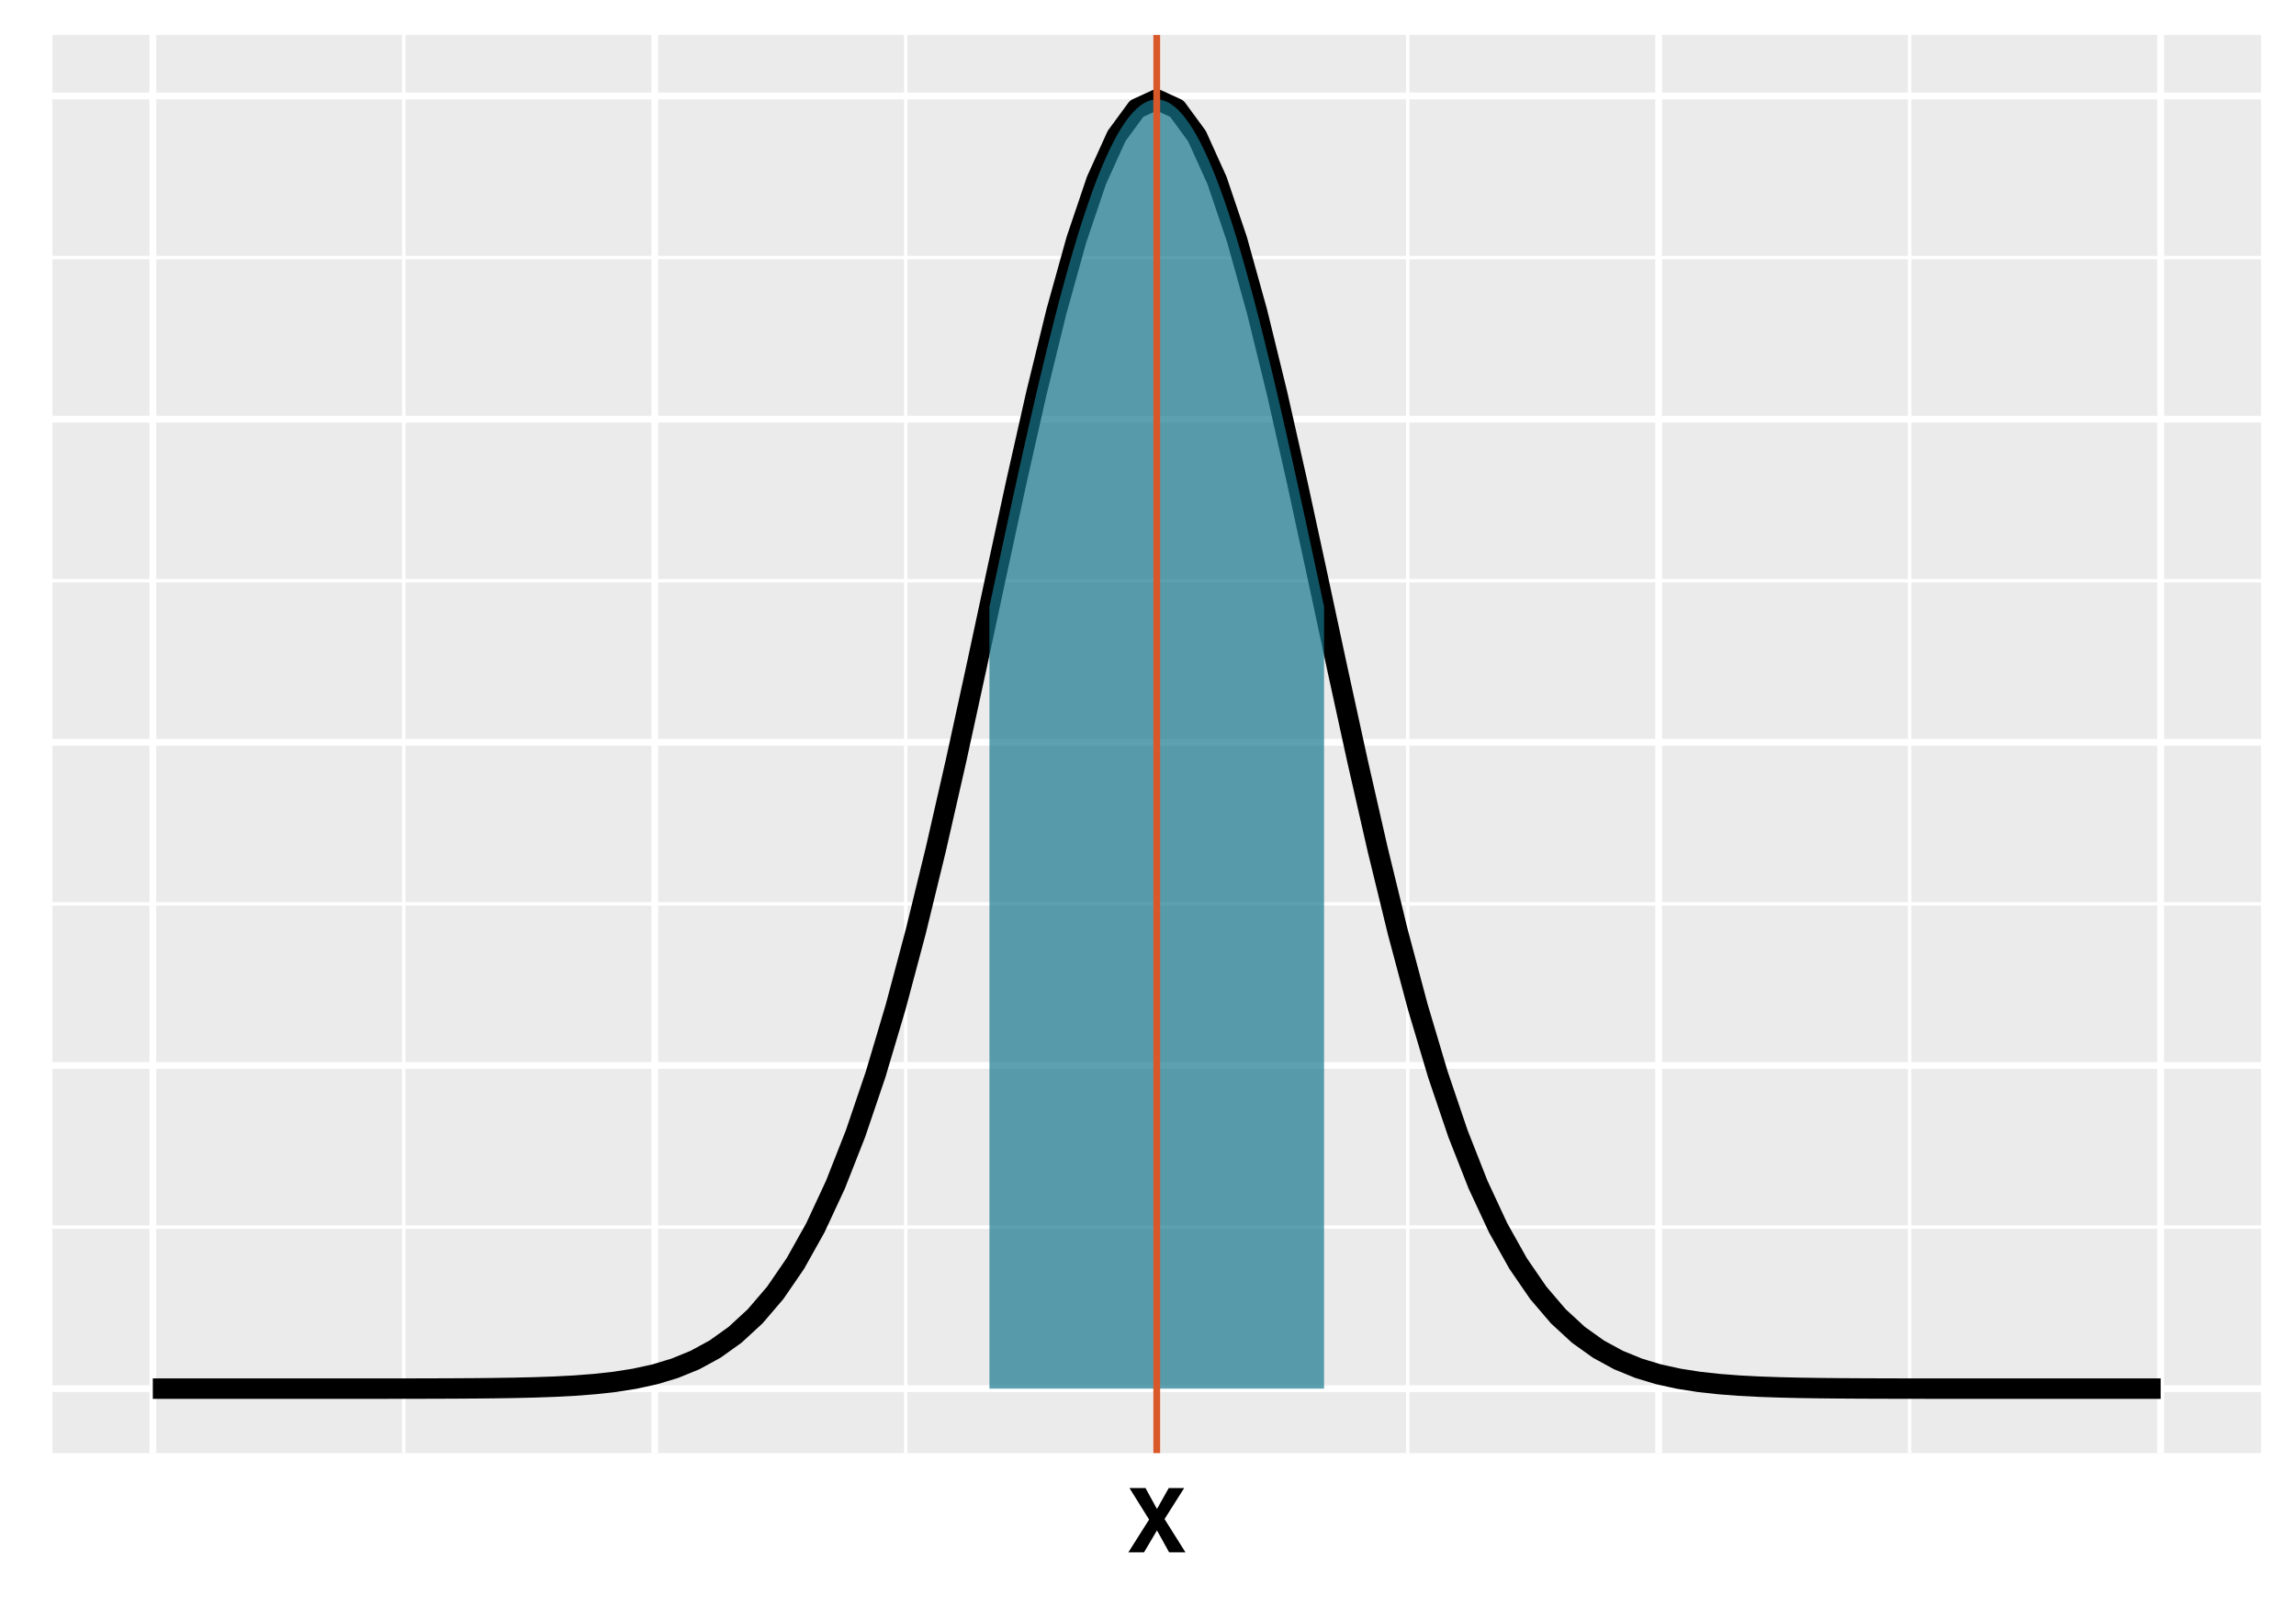
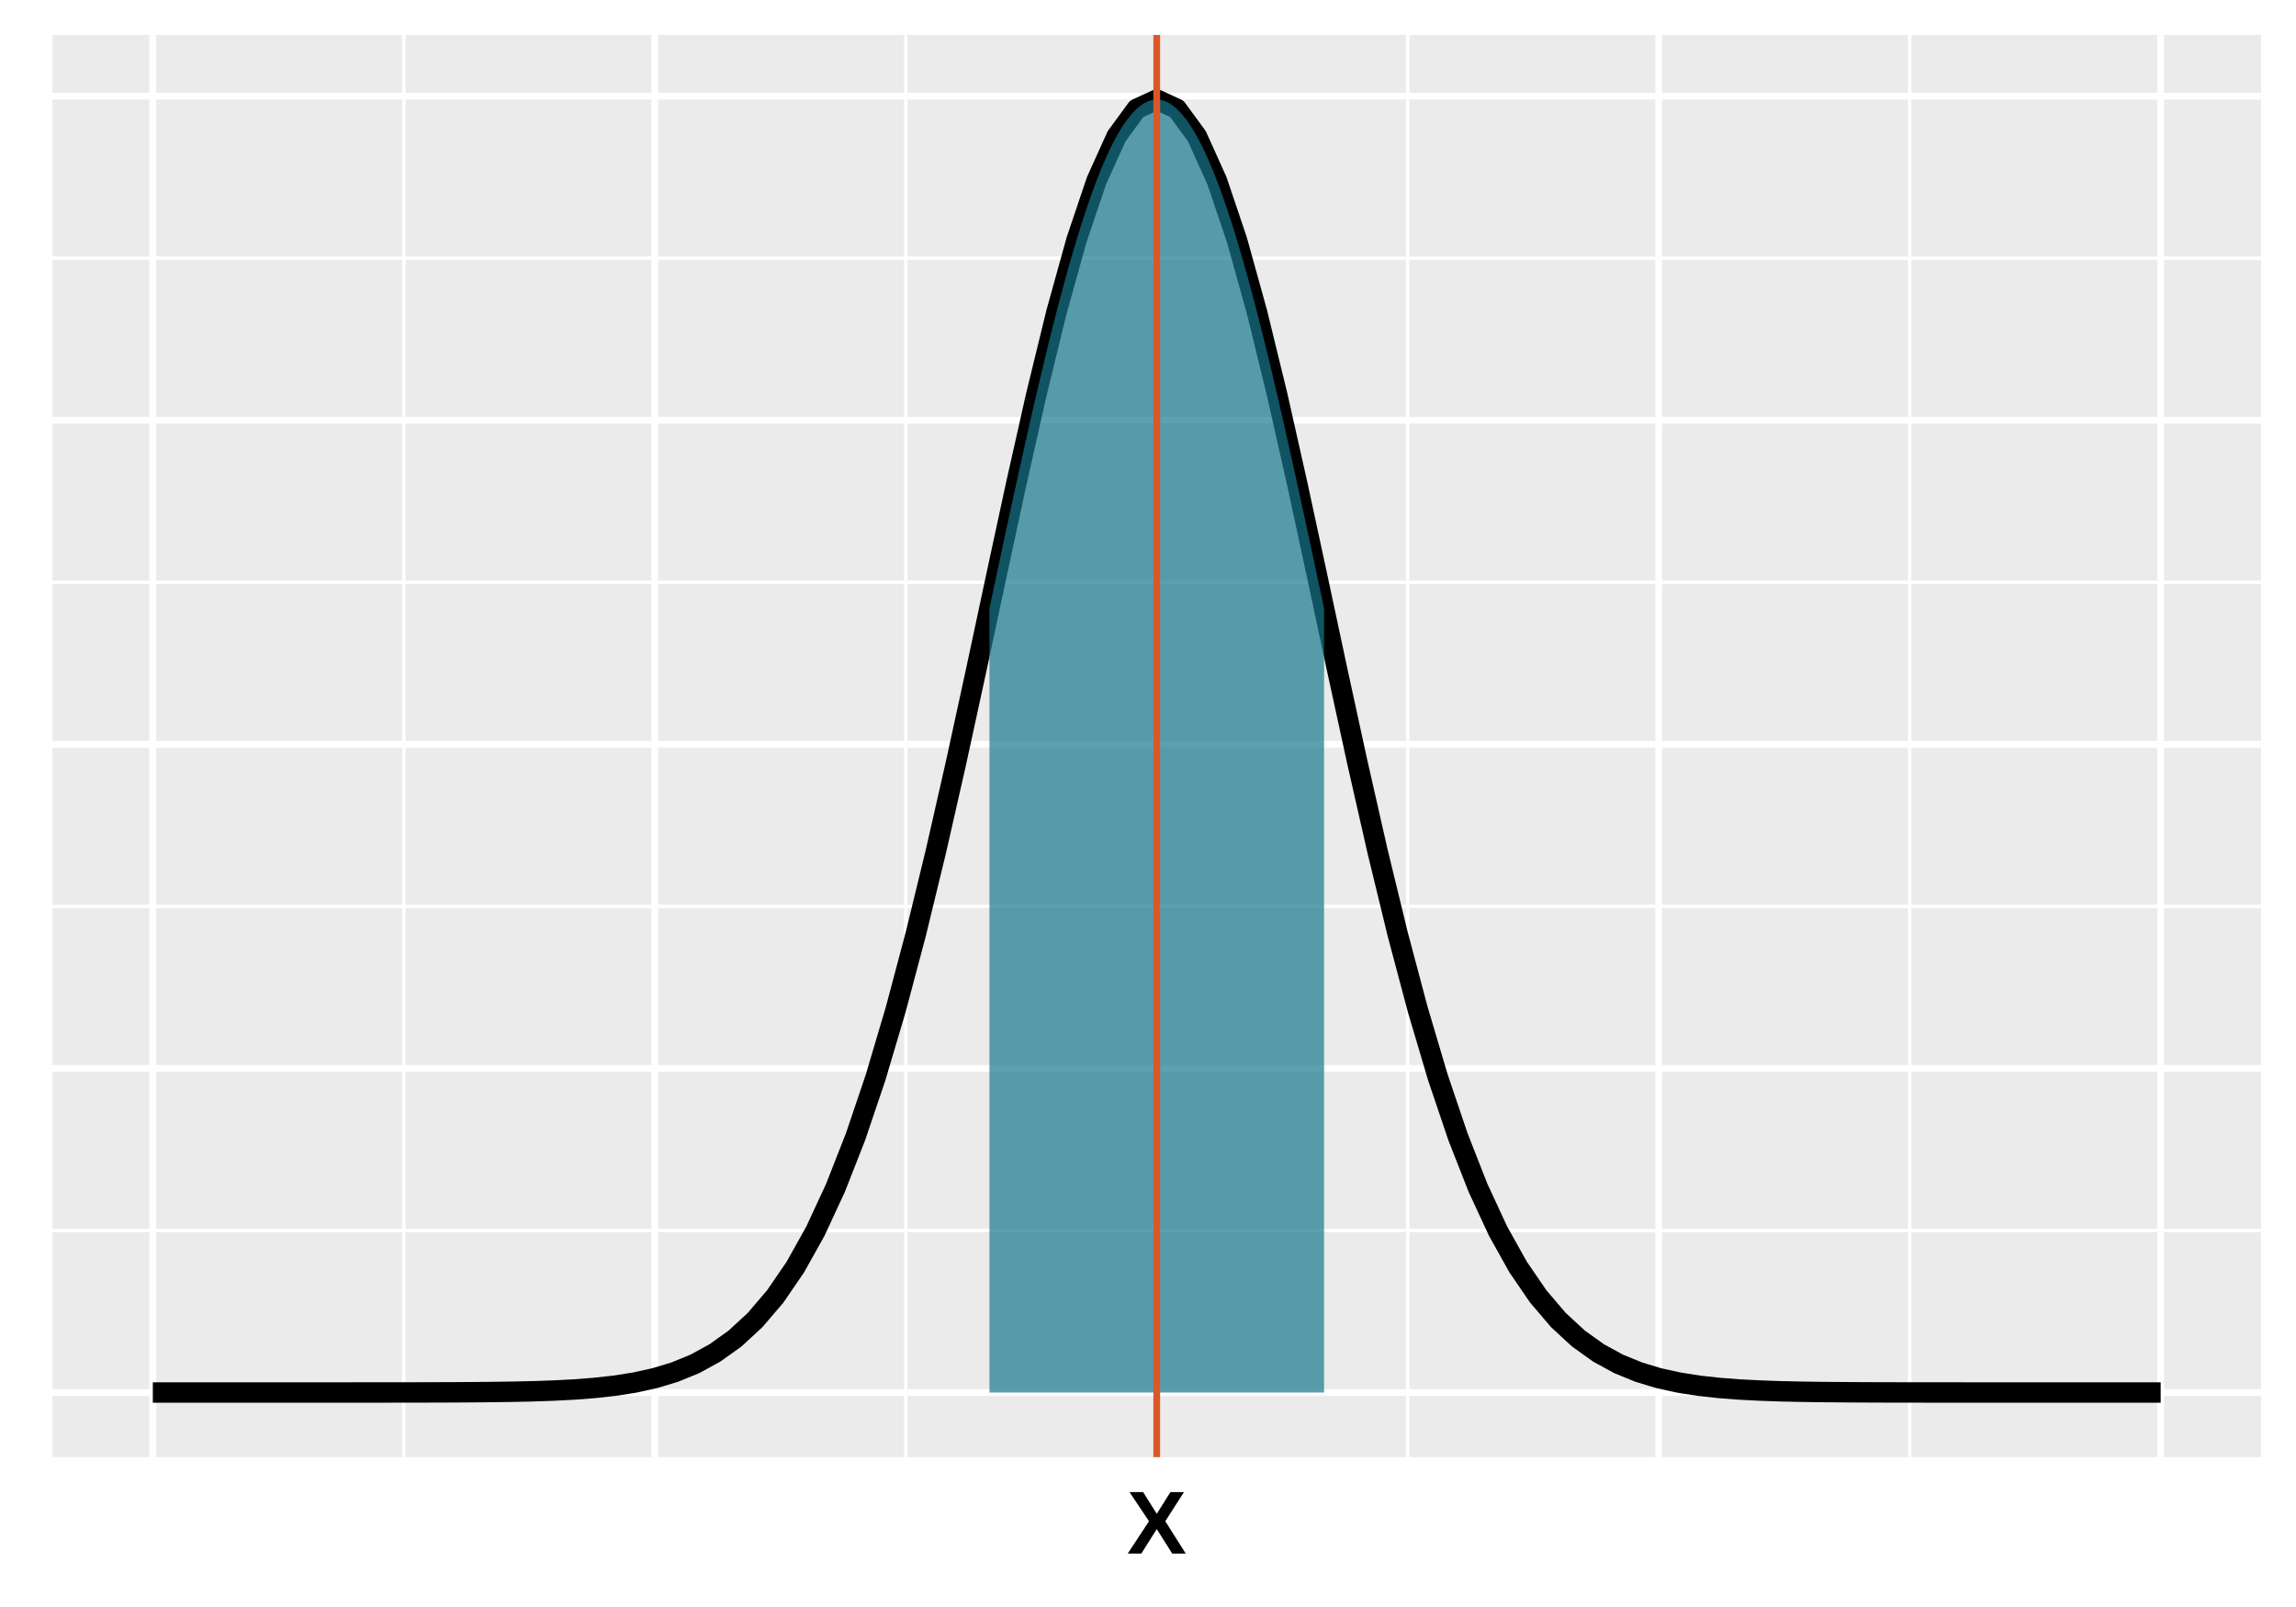
- <svg xmlns="http://www.w3.org/2000/svg" xmlns:xlink="http://www.w3.org/1999/xlink" width="360pt" height="252pt" viewBox="0 0 360 252" version="1.1">
+ <svg xmlns="http://www.w3.org/2000/svg" width="360pt" height="252pt" viewBox="0 0 360 252" version="1.1">
  <defs>
-     <g>
-       <symbol overflow="visible" id="glyph0-0">
-         <path style="stroke:none;" d="M 1.047 0 L 1.047 -10.078 L 9.172 -10.078 L 9.172 0 Z M 7.906 -1.266 L 7.906 -8.812 L 2.312 -8.812 L 2.312 -1.266 Z M 7.906 -1.266 " />
-       </symbol>
-       <symbol overflow="visible" id="glyph0-1">
-         <path style="stroke:none;" d="M 2.672 0 L 0.219 0 L 3.469 -5.141 L 0.391 -10.078 L 2.906 -10.078 L 4.703 -6.797 L 6.547 -10.078 L 8.969 -10.078 L 5.891 -5.219 L 9.172 0 L 6.609 0 L 4.703 -3.438 Z M 2.672 0 " />
-       </symbol>
-     </g>
    <clipPath id="clip1">
-       <path d="M 8.219 5.48 L 354.52 5.48 L 354.52 227.871 L 8.219 227.871 Z M 8.219 5.48 " />
+       <path d="M 8.219 5.48 L 354.52 5.48 L 354.52 228.504 L 8.219 228.504 Z M 8.219 5.48 " />
    </clipPath>
    <clipPath id="clip2">
-       <path d="M 8.219 192 L 354.52 192 L 354.52 193 L 8.219 193 Z M 8.219 192 " />
+       <path d="M 8.219 192 L 354.52 192 L 354.52 194 L 8.219 194 Z M 8.219 192 " />
    </clipPath>
    <clipPath id="clip3">
      <path d="M 8.219 141 L 354.52 141 L 354.52 143 L 8.219 143 Z M 8.219 141 " />
    </clipPath>
    <clipPath id="clip4">
-       <path d="M 8.219 90 L 354.52 90 L 354.52 92 L 8.219 92 Z M 8.219 90 " />
+       <path d="M 8.219 91 L 354.52 91 L 354.52 92 L 8.219 92 Z M 8.219 91 " />
    </clipPath>
    <clipPath id="clip5">
      <path d="M 8.219 40 L 354.52 40 L 354.52 41 L 8.219 41 Z M 8.219 40 " />
    </clipPath>
    <clipPath id="clip6">
-       <path d="M 63 5.48 L 64 5.48 L 64 227.871 L 63 227.871 Z M 63 5.48 " />
+       <path d="M 63 5.48 L 64 5.48 L 64 228.504 L 63 228.504 Z M 63 5.48 " />
    </clipPath>
    <clipPath id="clip7">
-       <path d="M 141 5.48 L 143 5.48 L 143 227.871 L 141 227.871 Z M 141 5.48 " />
+       <path d="M 141 5.48 L 143 5.48 L 143 228.504 L 141 228.504 Z M 141 5.48 " />
    </clipPath>
    <clipPath id="clip8">
-       <path d="M 220 5.48 L 221 5.48 L 221 227.871 L 220 227.871 Z M 220 5.48 " />
+       <path d="M 220 5.48 L 221 5.48 L 221 228.504 L 220 228.504 Z M 220 5.48 " />
    </clipPath>
    <clipPath id="clip9">
-       <path d="M 299 5.48 L 300 5.48 L 300 227.871 L 299 227.871 Z M 299 5.48 " />
+       <path d="M 299 5.48 L 300 5.48 L 300 228.504 L 299 228.504 Z M 299 5.48 " />
    </clipPath>
    <clipPath id="clip10">
      <path d="M 8.219 217 L 354.52 217 L 354.52 219 L 8.219 219 Z M 8.219 217 " />
    </clipPath>
    <clipPath id="clip11">
-       <path d="M 8.219 166 L 354.52 166 L 354.52 168 L 8.219 168 Z M 8.219 166 " />
+       <path d="M 8.219 167 L 354.52 167 L 354.52 169 L 8.219 169 Z M 8.219 167 " />
    </clipPath>
    <clipPath id="clip12">
-       <path d="M 8.219 115 L 354.52 115 L 354.52 117 L 8.219 117 Z M 8.219 115 " />
+       <path d="M 8.219 116 L 354.52 116 L 354.52 118 L 8.219 118 Z M 8.219 116 " />
    </clipPath>
    <clipPath id="clip13">
      <path d="M 8.219 65 L 354.52 65 L 354.52 67 L 8.219 67 Z M 8.219 65 " />
    </clipPath>
    <clipPath id="clip14">
      <path d="M 8.219 14 L 354.52 14 L 354.52 16 L 8.219 16 Z M 8.219 14 " />
    </clipPath>
    <clipPath id="clip15">
-       <path d="M 23 5.48 L 25 5.48 L 25 227.871 L 23 227.871 Z M 23 5.48 " />
+       <path d="M 23 5.48 L 25 5.48 L 25 228.504 L 23 228.504 Z M 23 5.48 " />
    </clipPath>
    <clipPath id="clip16">
-       <path d="M 102 5.48 L 104 5.48 L 104 227.871 L 102 227.871 Z M 102 5.48 " />
+       <path d="M 102 5.48 L 104 5.48 L 104 228.504 L 102 228.504 Z M 102 5.48 " />
    </clipPath>
    <clipPath id="clip17">
-       <path d="M 180 5.48 L 182 5.48 L 182 227.871 L 180 227.871 Z M 180 5.48 " />
+       <path d="M 180 5.48 L 182 5.48 L 182 228.504 L 180 228.504 Z M 180 5.48 " />
    </clipPath>
    <clipPath id="clip18">
-       <path d="M 259 5.48 L 261 5.48 L 261 227.871 L 259 227.871 Z M 259 5.48 " />
+       <path d="M 259 5.48 L 261 5.48 L 261 228.504 L 259 228.504 Z M 259 5.48 " />
    </clipPath>
    <clipPath id="clip19">
-       <path d="M 338 5.48 L 340 5.48 L 340 227.871 L 338 227.871 Z M 338 5.48 " />
+       <path d="M 338 5.48 L 340 5.48 L 340 228.504 L 338 228.504 Z M 338 5.48 " />
    </clipPath>
    <clipPath id="clip20">
-       <path d="M 180 5.48 L 182 5.48 L 182 227.871 L 180 227.871 Z M 180 5.48 " />
+       <path d="M 180 5.48 L 182 5.48 L 182 228.504 L 180 228.504 Z M 180 5.48 " />
    </clipPath>
  </defs>
  <g id="surface14">
    <rect x="0" y="0" width="360" height="252" style="fill:rgb(100%,100%,100%);fill-opacity:1;stroke:none;" />
    <rect x="0" y="0" width="360" height="252" style="fill:rgb(100%,100%,100%);fill-opacity:1;stroke:none;" />
    <path style="fill:none;stroke-width:1.067;stroke-linecap:round;stroke-linejoin:round;stroke:rgb(100%,100%,100%);stroke-opacity:1;stroke-miterlimit:10;" d="M 0 252 L 360 252 L 360 0 L 0 0 Z M 0 252 " />
    <g clip-path="url(#clip1)" clip-rule="nonzero">
-       <path style=" stroke:none;fill-rule:nonzero;fill:rgb(92.157%,92.157%,92.157%);fill-opacity:1;" d="M 8.219 227.867 L 354.52 227.867 L 354.52 5.477 L 8.219 5.477 Z M 8.219 227.867 " />
+       <path style=" stroke:none;fill-rule:nonzero;fill:rgb(92.157%,92.157%,92.157%);fill-opacity:1;" d="M 8.219 228.504 L 354.52 228.504 L 354.52 5.48 L 8.219 5.48 Z M 8.219 228.504 " />
    </g>
    <g clip-path="url(#clip2)" clip-rule="nonzero">
-       <path style="fill:none;stroke-width:0.533;stroke-linecap:butt;stroke-linejoin:round;stroke:rgb(100%,100%,100%);stroke-opacity:1;stroke-miterlimit:10;" d="M 8.219 192.422 L 354.52 192.422 " />
+       <path style="fill:none;stroke-width:0.533;stroke-linecap:butt;stroke-linejoin:round;stroke:rgb(100%,100%,100%);stroke-opacity:1;stroke-miterlimit:10;" d="M 8.219 192.957 L 354.52 192.957 " />
    </g>
    <g clip-path="url(#clip3)" clip-rule="nonzero">
-       <path style="fill:none;stroke-width:0.533;stroke-linecap:butt;stroke-linejoin:round;stroke:rgb(100%,100%,100%);stroke-opacity:1;stroke-miterlimit:10;" d="M 8.219 141.746 L 354.52 141.746 " />
+       <path style="fill:none;stroke-width:0.533;stroke-linecap:butt;stroke-linejoin:round;stroke:rgb(100%,100%,100%);stroke-opacity:1;stroke-miterlimit:10;" d="M 8.219 142.133 L 354.52 142.133 " />
    </g>
    <g clip-path="url(#clip4)" clip-rule="nonzero">
-       <path style="fill:none;stroke-width:0.533;stroke-linecap:butt;stroke-linejoin:round;stroke:rgb(100%,100%,100%);stroke-opacity:1;stroke-miterlimit:10;" d="M 8.219 91.066 L 354.52 91.066 " />
+       <path style="fill:none;stroke-width:0.533;stroke-linecap:butt;stroke-linejoin:round;stroke:rgb(100%,100%,100%);stroke-opacity:1;stroke-miterlimit:10;" d="M 8.219 91.312 L 354.52 91.312 " />
    </g>
    <g clip-path="url(#clip5)" clip-rule="nonzero">
-       <path style="fill:none;stroke-width:0.533;stroke-linecap:butt;stroke-linejoin:round;stroke:rgb(100%,100%,100%);stroke-opacity:1;stroke-miterlimit:10;" d="M 8.219 40.391 L 354.52 40.391 " />
+       <path style="fill:none;stroke-width:0.533;stroke-linecap:butt;stroke-linejoin:round;stroke:rgb(100%,100%,100%);stroke-opacity:1;stroke-miterlimit:10;" d="M 8.219 40.492 L 354.52 40.492 " />
    </g>
    <g clip-path="url(#clip6)" clip-rule="nonzero">
-       <path style="fill:none;stroke-width:0.533;stroke-linecap:butt;stroke-linejoin:round;stroke:rgb(100%,100%,100%);stroke-opacity:1;stroke-miterlimit:10;" d="M 63.312 227.867 L 63.312 5.48 " />
+       <path style="fill:none;stroke-width:0.533;stroke-linecap:butt;stroke-linejoin:round;stroke:rgb(100%,100%,100%);stroke-opacity:1;stroke-miterlimit:10;" d="M 63.312 228.504 L 63.312 5.48 " />
    </g>
    <g clip-path="url(#clip7)" clip-rule="nonzero">
-       <path style="fill:none;stroke-width:0.533;stroke-linecap:butt;stroke-linejoin:round;stroke:rgb(100%,100%,100%);stroke-opacity:1;stroke-miterlimit:10;" d="M 142.016 227.867 L 142.016 5.48 " />
+       <path style="fill:none;stroke-width:0.533;stroke-linecap:butt;stroke-linejoin:round;stroke:rgb(100%,100%,100%);stroke-opacity:1;stroke-miterlimit:10;" d="M 142.016 228.504 L 142.016 5.48 " />
    </g>
    <g clip-path="url(#clip8)" clip-rule="nonzero">
-       <path style="fill:none;stroke-width:0.533;stroke-linecap:butt;stroke-linejoin:round;stroke:rgb(100%,100%,100%);stroke-opacity:1;stroke-miterlimit:10;" d="M 220.723 227.867 L 220.723 5.48 " />
+       <path style="fill:none;stroke-width:0.533;stroke-linecap:butt;stroke-linejoin:round;stroke:rgb(100%,100%,100%);stroke-opacity:1;stroke-miterlimit:10;" d="M 220.723 228.504 L 220.723 5.48 " />
    </g>
    <g clip-path="url(#clip9)" clip-rule="nonzero">
-       <path style="fill:none;stroke-width:0.533;stroke-linecap:butt;stroke-linejoin:round;stroke:rgb(100%,100%,100%);stroke-opacity:1;stroke-miterlimit:10;" d="M 299.426 227.867 L 299.426 5.48 " />
+       <path style="fill:none;stroke-width:0.533;stroke-linecap:butt;stroke-linejoin:round;stroke:rgb(100%,100%,100%);stroke-opacity:1;stroke-miterlimit:10;" d="M 299.426 228.504 L 299.426 5.48 " />
    </g>
    <g clip-path="url(#clip10)" clip-rule="nonzero">
-       <path style="fill:none;stroke-width:1.067;stroke-linecap:butt;stroke-linejoin:round;stroke:rgb(100%,100%,100%);stroke-opacity:1;stroke-miterlimit:10;" d="M 8.219 217.758 L 354.52 217.758 " />
+       <path style="fill:none;stroke-width:1.067;stroke-linecap:butt;stroke-linejoin:round;stroke:rgb(100%,100%,100%);stroke-opacity:1;stroke-miterlimit:10;" d="M 8.219 218.367 L 354.52 218.367 " />
    </g>
    <g clip-path="url(#clip11)" clip-rule="nonzero">
-       <path style="fill:none;stroke-width:1.067;stroke-linecap:butt;stroke-linejoin:round;stroke:rgb(100%,100%,100%);stroke-opacity:1;stroke-miterlimit:10;" d="M 8.219 167.082 L 354.52 167.082 " />
+       <path style="fill:none;stroke-width:1.067;stroke-linecap:butt;stroke-linejoin:round;stroke:rgb(100%,100%,100%);stroke-opacity:1;stroke-miterlimit:10;" d="M 8.219 167.543 L 354.52 167.543 " />
    </g>
    <g clip-path="url(#clip12)" clip-rule="nonzero">
-       <path style="fill:none;stroke-width:1.067;stroke-linecap:butt;stroke-linejoin:round;stroke:rgb(100%,100%,100%);stroke-opacity:1;stroke-miterlimit:10;" d="M 8.219 116.406 L 354.52 116.406 " />
+       <path style="fill:none;stroke-width:1.067;stroke-linecap:butt;stroke-linejoin:round;stroke:rgb(100%,100%,100%);stroke-opacity:1;stroke-miterlimit:10;" d="M 8.219 116.723 L 354.52 116.723 " />
    </g>
    <g clip-path="url(#clip13)" clip-rule="nonzero">
-       <path style="fill:none;stroke-width:1.067;stroke-linecap:butt;stroke-linejoin:round;stroke:rgb(100%,100%,100%);stroke-opacity:1;stroke-miterlimit:10;" d="M 8.219 65.73 L 354.52 65.73 " />
+       <path style="fill:none;stroke-width:1.067;stroke-linecap:butt;stroke-linejoin:round;stroke:rgb(100%,100%,100%);stroke-opacity:1;stroke-miterlimit:10;" d="M 8.219 65.902 L 354.52 65.902 " />
    </g>
    <g clip-path="url(#clip14)" clip-rule="nonzero">
-       <path style="fill:none;stroke-width:1.067;stroke-linecap:butt;stroke-linejoin:round;stroke:rgb(100%,100%,100%);stroke-opacity:1;stroke-miterlimit:10;" d="M 8.219 15.051 L 354.52 15.051 " />
+       <path style="fill:none;stroke-width:1.067;stroke-linecap:butt;stroke-linejoin:round;stroke:rgb(100%,100%,100%);stroke-opacity:1;stroke-miterlimit:10;" d="M 8.219 15.078 L 354.52 15.078 " />
    </g>
    <g clip-path="url(#clip15)" clip-rule="nonzero">
-       <path style="fill:none;stroke-width:1.067;stroke-linecap:butt;stroke-linejoin:round;stroke:rgb(100%,100%,100%);stroke-opacity:1;stroke-miterlimit:10;" d="M 23.961 227.867 L 23.961 5.48 " />
+       <path style="fill:none;stroke-width:1.067;stroke-linecap:butt;stroke-linejoin:round;stroke:rgb(100%,100%,100%);stroke-opacity:1;stroke-miterlimit:10;" d="M 23.961 228.504 L 23.961 5.48 " />
    </g>
    <g clip-path="url(#clip16)" clip-rule="nonzero">
-       <path style="fill:none;stroke-width:1.067;stroke-linecap:butt;stroke-linejoin:round;stroke:rgb(100%,100%,100%);stroke-opacity:1;stroke-miterlimit:10;" d="M 102.664 227.867 L 102.664 5.48 " />
+       <path style="fill:none;stroke-width:1.067;stroke-linecap:butt;stroke-linejoin:round;stroke:rgb(100%,100%,100%);stroke-opacity:1;stroke-miterlimit:10;" d="M 102.664 228.504 L 102.664 5.48 " />
    </g>
    <g clip-path="url(#clip17)" clip-rule="nonzero">
-       <path style="fill:none;stroke-width:1.067;stroke-linecap:butt;stroke-linejoin:round;stroke:rgb(100%,100%,100%);stroke-opacity:1;stroke-miterlimit:10;" d="M 181.371 227.867 L 181.371 5.48 " />
+       <path style="fill:none;stroke-width:1.067;stroke-linecap:butt;stroke-linejoin:round;stroke:rgb(100%,100%,100%);stroke-opacity:1;stroke-miterlimit:10;" d="M 181.371 228.504 L 181.371 5.48 " />
    </g>
    <g clip-path="url(#clip18)" clip-rule="nonzero">
-       <path style="fill:none;stroke-width:1.067;stroke-linecap:butt;stroke-linejoin:round;stroke:rgb(100%,100%,100%);stroke-opacity:1;stroke-miterlimit:10;" d="M 260.074 227.867 L 260.074 5.48 " />
+       <path style="fill:none;stroke-width:1.067;stroke-linecap:butt;stroke-linejoin:round;stroke:rgb(100%,100%,100%);stroke-opacity:1;stroke-miterlimit:10;" d="M 260.074 228.504 L 260.074 5.48 " />
    </g>
    <g clip-path="url(#clip19)" clip-rule="nonzero">
-       <path style="fill:none;stroke-width:1.067;stroke-linecap:butt;stroke-linejoin:round;stroke:rgb(100%,100%,100%);stroke-opacity:1;stroke-miterlimit:10;" d="M 338.781 227.867 L 338.781 5.48 " />
+       <path style="fill:none;stroke-width:1.067;stroke-linecap:butt;stroke-linejoin:round;stroke:rgb(100%,100%,100%);stroke-opacity:1;stroke-miterlimit:10;" d="M 338.781 228.504 L 338.781 5.48 " />
    </g>
-     <path style="fill:none;stroke-width:3.201;stroke-linecap:butt;stroke-linejoin:round;stroke:rgb(0%,0%,0%);stroke-opacity:1;stroke-miterlimit:10;" d="M 23.961 217.758 L 58.59 217.758 L 64.887 217.75 L 68.035 217.742 L 71.184 217.73 L 74.332 217.711 L 77.48 217.68 L 80.629 217.633 L 83.777 217.559 L 86.926 217.449 L 90.07 217.285 L 93.219 217.043 L 96.367 216.699 L 99.516 216.203 L 102.664 215.516 L 105.812 214.562 L 108.961 213.277 L 112.109 211.562 L 115.258 209.312 L 118.406 206.41 L 121.555 202.73 L 124.703 198.145 L 127.852 192.523 L 131 185.754 L 134.148 177.75 L 137.297 168.461 L 140.441 157.883 L 143.59 146.07 L 146.738 133.16 L 149.887 119.352 L 153.035 104.926 L 156.184 90.234 L 159.332 75.691 L 162.48 61.75 L 165.629 48.891 L 168.777 37.586 L 171.926 28.273 L 175.074 21.328 L 178.223 17.039 L 181.371 15.59 L 184.52 17.039 L 187.668 21.328 L 190.812 28.273 L 193.961 37.586 L 197.109 48.891 L 200.258 61.75 L 203.406 75.691 L 206.555 90.234 L 209.703 104.926 L 212.852 119.352 L 216 133.16 L 219.148 146.07 L 222.297 157.883 L 225.445 168.461 L 228.594 177.75 L 231.742 185.754 L 234.891 192.523 L 238.039 198.145 L 241.188 202.73 L 244.332 206.41 L 247.48 209.312 L 250.629 211.562 L 253.777 213.277 L 256.926 214.562 L 260.074 215.516 L 263.223 216.203 L 266.371 216.699 L 269.52 217.043 L 272.668 217.285 L 275.816 217.449 L 278.965 217.559 L 282.113 217.633 L 285.262 217.68 L 288.41 217.711 L 291.559 217.73 L 294.703 217.742 L 297.852 217.75 L 304.148 217.758 L 338.781 217.758 " />
-     <path style=" stroke:none;fill-rule:nonzero;fill:rgb(9.412%,46.667%,54.902%);fill-opacity:0.698;" d="M 155.137 95.137 L 155.66 92.684 L 156.184 90.234 L 156.711 87.789 L 157.234 85.348 L 157.758 82.914 L 158.281 80.496 L 158.809 78.086 L 159.332 75.691 L 159.855 73.312 L 160.383 70.953 L 160.906 68.613 L 161.43 66.301 L 161.957 64.012 L 162.48 61.75 L 163.004 59.52 L 163.531 57.32 L 164.055 55.156 L 164.578 53.027 L 165.105 50.938 L 165.629 48.891 L 166.152 46.887 L 166.68 44.93 L 167.203 43.016 L 167.727 41.156 L 168.254 39.344 L 168.777 37.586 L 169.301 35.887 L 169.828 34.242 L 170.352 32.656 L 170.875 31.133 L 171.402 29.672 L 171.926 28.273 L 172.449 26.941 L 172.977 25.68 L 173.5 24.484 L 174.023 23.359 L 174.547 22.309 L 175.074 21.328 L 175.598 20.422 L 176.121 19.59 L 176.648 18.836 L 177.172 18.16 L 177.695 17.559 L 178.223 17.039 L 178.746 16.598 L 179.27 16.234 L 179.797 15.953 L 180.32 15.75 L 180.844 15.629 L 181.371 15.59 L 181.895 15.629 L 182.418 15.75 L 182.945 15.953 L 183.469 16.234 L 183.992 16.598 L 184.52 17.039 L 185.043 17.559 L 185.566 18.16 L 186.094 18.836 L 186.617 19.59 L 187.141 20.422 L 187.668 21.328 L 188.191 22.309 L 188.715 23.359 L 189.242 24.484 L 189.766 25.68 L 190.289 26.941 L 190.812 28.273 L 191.34 29.672 L 191.863 31.133 L 192.387 32.656 L 192.914 34.242 L 193.438 35.887 L 193.961 37.586 L 194.488 39.344 L 195.012 41.156 L 195.535 43.016 L 196.062 44.93 L 196.586 46.887 L 197.109 48.891 L 197.637 50.938 L 198.16 53.027 L 198.684 55.156 L 199.211 57.32 L 199.734 59.52 L 200.258 61.75 L 200.785 64.012 L 201.309 66.301 L 201.832 68.613 L 202.359 70.953 L 202.883 73.312 L 203.406 75.691 L 203.934 78.086 L 204.457 80.496 L 204.98 82.914 L 205.508 85.348 L 206.031 87.789 L 206.555 90.234 L 207.082 92.684 L 207.605 95.137 L 207.605 217.758 L 155.137 217.758 Z M 155.137 95.137 " />
+     <path style="fill:none;stroke-width:3.201;stroke-linecap:butt;stroke-linejoin:round;stroke:rgb(0%,0%,0%);stroke-opacity:1;stroke-miterlimit:10;" d="M 23.961 218.367 L 52.293 218.367 L 55.441 218.363 L 58.59 218.363 L 64.887 218.355 L 68.035 218.348 L 71.184 218.336 L 74.332 218.316 L 77.48 218.285 L 80.629 218.238 L 83.777 218.168 L 86.926 218.055 L 90.07 217.891 L 93.219 217.648 L 96.367 217.301 L 99.516 216.805 L 102.664 216.113 L 105.812 215.16 L 108.961 213.871 L 112.109 212.148 L 115.258 209.895 L 118.406 206.984 L 121.555 203.297 L 124.703 198.695 L 127.852 193.059 L 131 186.27 L 134.148 178.242 L 137.297 168.926 L 140.441 158.316 L 143.59 146.473 L 146.738 133.527 L 149.887 119.676 L 153.035 105.211 L 156.184 90.477 L 159.332 75.891 L 162.48 61.91 L 165.629 49.016 L 168.777 37.68 L 171.926 28.34 L 175.074 21.371 L 178.223 17.07 L 181.371 15.617 L 184.52 17.07 L 187.668 21.371 L 190.812 28.34 L 193.961 37.68 L 197.109 49.016 L 200.258 61.91 L 203.406 75.891 L 206.555 90.477 L 209.703 105.211 L 212.852 119.676 L 216 133.527 L 219.148 146.473 L 222.297 158.316 L 225.445 168.926 L 228.594 178.242 L 231.742 186.27 L 234.891 193.059 L 238.039 198.695 L 241.188 203.297 L 244.332 206.984 L 247.48 209.895 L 250.629 212.148 L 253.777 213.871 L 256.926 215.16 L 260.074 216.113 L 263.223 216.805 L 266.371 217.301 L 269.52 217.648 L 272.668 217.891 L 275.816 218.055 L 278.965 218.168 L 282.113 218.238 L 285.262 218.285 L 288.41 218.316 L 291.559 218.336 L 294.703 218.348 L 297.852 218.355 L 304.148 218.363 L 307.297 218.363 L 310.445 218.367 L 338.781 218.367 " />
+     <path style=" stroke:none;fill-rule:nonzero;fill:rgb(9.412%,46.667%,54.902%);fill-opacity:0.698;" d="M 155.137 95.395 L 155.66 92.934 L 156.184 90.477 L 156.711 88.023 L 157.234 85.574 L 157.758 83.137 L 158.281 80.707 L 158.809 78.293 L 159.332 75.891 L 159.855 73.508 L 160.383 71.141 L 160.906 68.797 L 161.43 66.473 L 161.957 64.18 L 162.48 61.91 L 163.004 59.672 L 163.531 57.469 L 164.055 55.297 L 164.578 53.164 L 165.105 51.07 L 165.629 49.016 L 166.152 47.004 L 166.68 45.039 L 167.203 43.125 L 167.727 41.258 L 168.254 39.441 L 168.777 37.68 L 169.301 35.973 L 169.828 34.324 L 170.352 32.734 L 170.875 31.203 L 171.402 29.738 L 171.926 28.34 L 172.449 27.004 L 172.977 25.738 L 173.5 24.539 L 174.023 23.41 L 174.547 22.355 L 175.074 21.371 L 175.598 20.465 L 176.121 19.633 L 176.648 18.875 L 177.172 18.195 L 177.695 17.594 L 178.223 17.07 L 178.746 16.629 L 179.27 16.266 L 179.797 15.98 L 180.32 15.777 L 180.844 15.656 L 181.371 15.617 L 181.895 15.656 L 182.418 15.777 L 182.945 15.98 L 183.469 16.266 L 183.992 16.629 L 184.52 17.07 L 185.043 17.594 L 185.566 18.195 L 186.094 18.875 L 186.617 19.633 L 187.141 20.465 L 187.668 21.371 L 188.191 22.355 L 188.715 23.41 L 189.242 24.539 L 189.766 25.738 L 190.289 27.004 L 190.812 28.34 L 191.34 29.738 L 191.863 31.203 L 192.387 32.734 L 192.914 34.324 L 193.438 35.973 L 193.961 37.68 L 194.488 39.441 L 195.012 41.258 L 195.535 43.125 L 196.062 45.039 L 196.586 47.004 L 197.109 49.016 L 197.637 51.07 L 198.16 53.164 L 198.684 55.297 L 199.211 57.469 L 199.734 59.672 L 200.258 61.91 L 200.785 64.18 L 201.309 66.473 L 201.832 68.797 L 202.359 71.141 L 202.883 73.508 L 203.406 75.891 L 203.934 78.293 L 204.457 80.707 L 204.98 83.137 L 205.508 85.574 L 206.031 88.023 L 206.555 90.477 L 207.082 92.934 L 207.605 95.395 L 207.605 218.367 L 155.137 218.367 Z M 155.137 95.395 " />
    <g clip-path="url(#clip20)" clip-rule="nonzero">
-       <path style="fill:none;stroke-width:1.067;stroke-linecap:butt;stroke-linejoin:round;stroke:rgb(85.098%,34.51%,16.078%);stroke-opacity:1;stroke-miterlimit:10;" d="M 181.371 227.867 L 181.371 5.48 " />
+       <path style="fill:none;stroke-width:1.067;stroke-linecap:butt;stroke-linejoin:round;stroke:rgb(85.098%,34.51%,16.078%);stroke-opacity:1;stroke-miterlimit:10;" d="M 181.371 228.504 L 181.371 5.48 " />
    </g>
-     <g style="fill:rgb(0%,0%,0%);fill-opacity:1;">
-       <use xlink:href="#glyph0-1" x="176.703" y="243.426" />
-     </g>
+     <path style=" stroke:none;fill-rule:nonzero;fill:rgb(0%,0%,0%);fill-opacity:1;" d="M 183.797 243.617 L 181.375 239.781 L 178.957 243.617 L 176.824 243.617 L 180.16 238.551 L 177.105 233.984 L 179.238 233.984 L 181.375 237.387 L 183.516 233.984 L 185.637 233.984 L 182.711 238.551 L 185.914 243.617 Z M 183.797 243.617 " />
  </g>
</svg>
